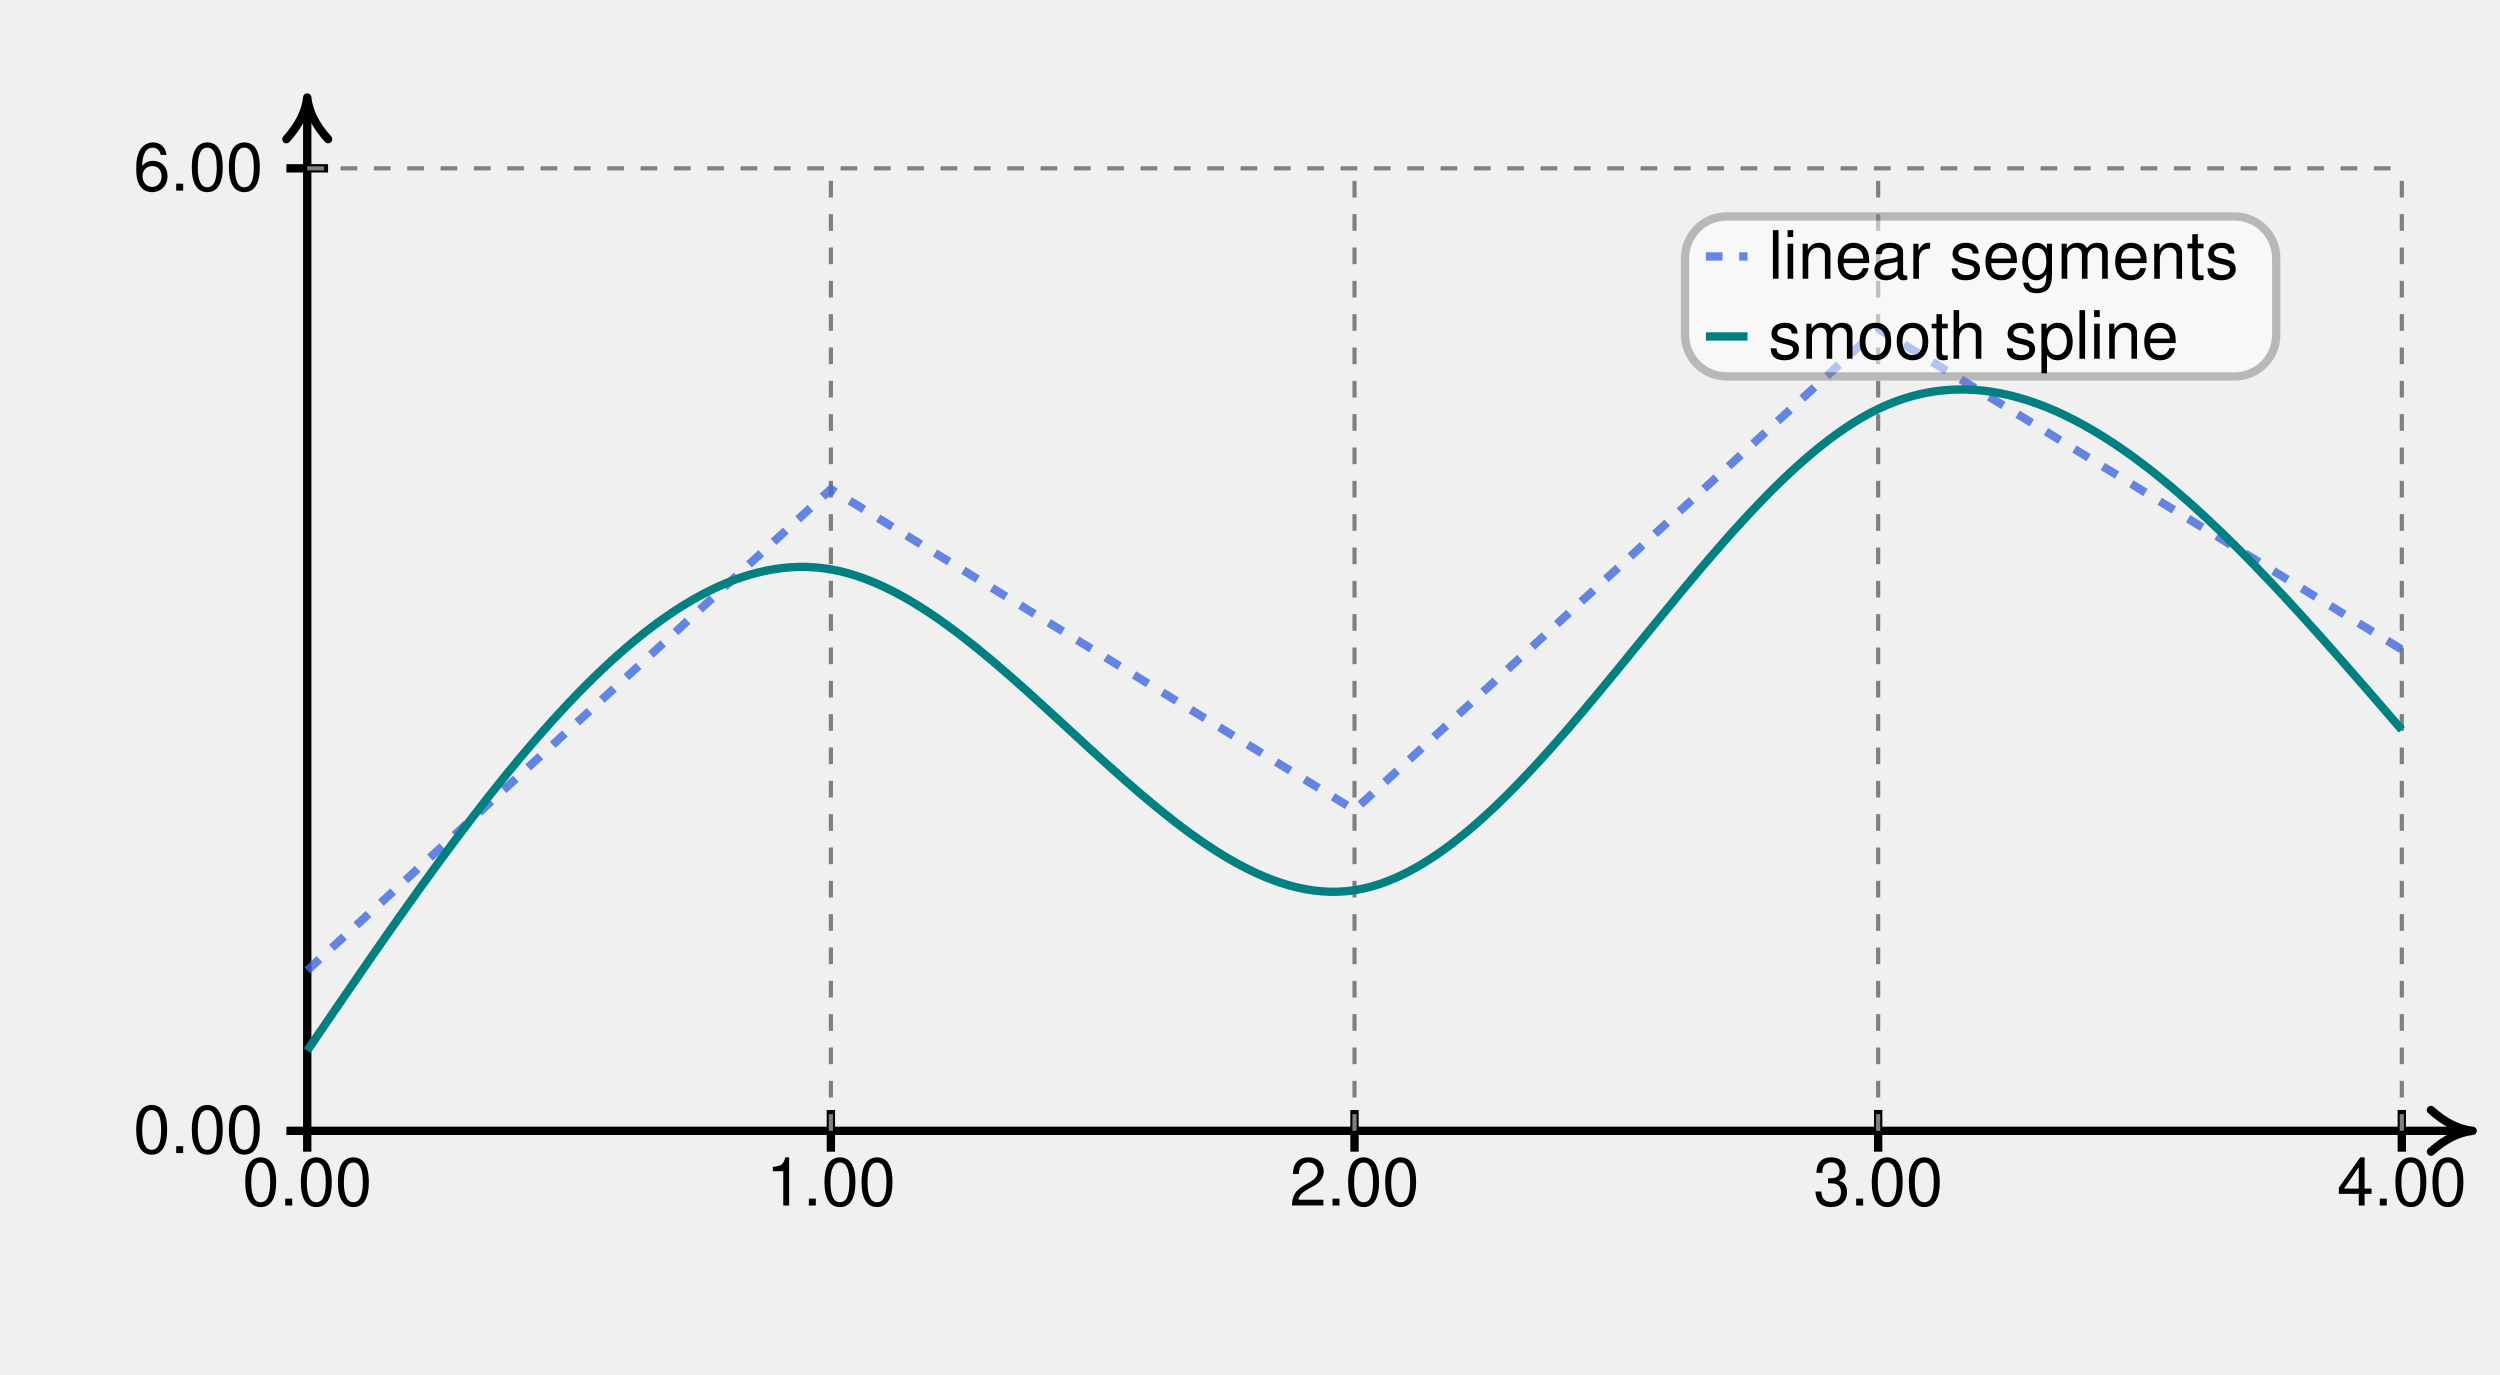
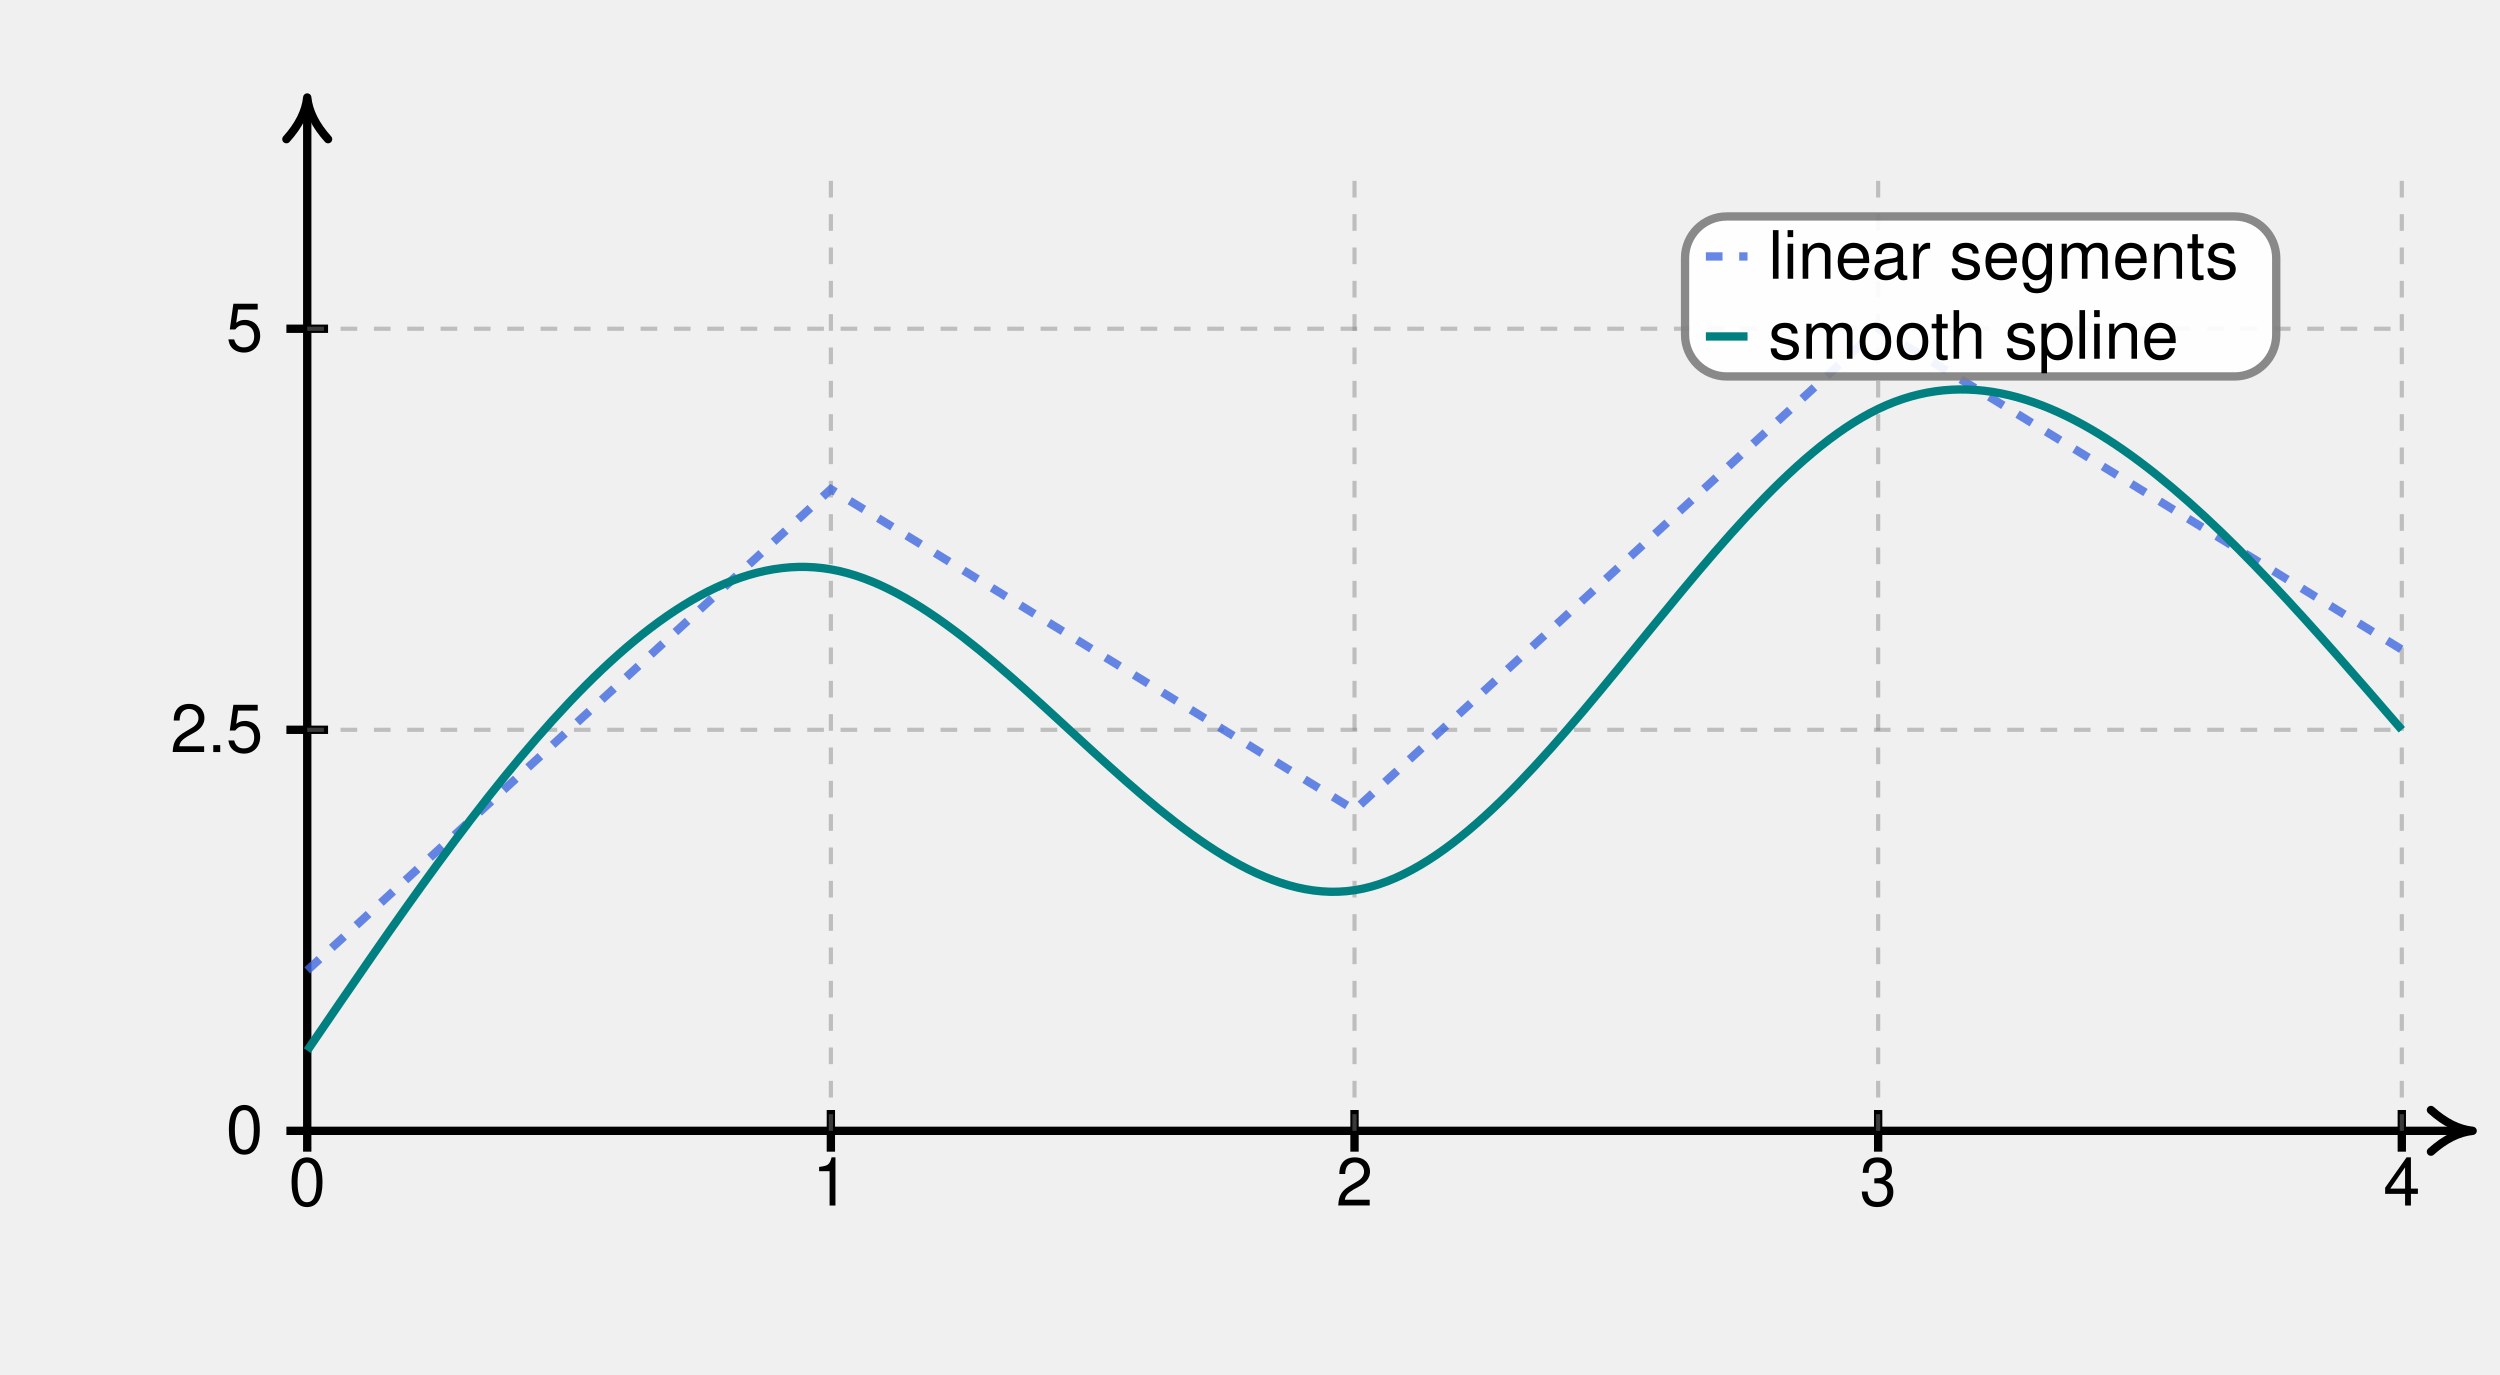
<svg xmlns="http://www.w3.org/2000/svg" xmlns:xlink="http://www.w3.org/1999/xlink" width="600" height="330" viewBox="0 0 600 330">
  <defs>
    <path id="arrow" d="M-10 -5 Q-5 -0.5 0 0 Q-5 0.5 -10 5" />
  </defs>
  <line x1="73.736" y1="276.4" x2="73.736" y2="24.4" stroke="black" stroke-width="2" fill="none" opacity="1" />
  <use xlink:href="#arrow" transform="translate(73.736 23.4) rotate(-90) scale(1 1)" stroke="black" stroke-width="2" stroke-linejoin="round" stroke-linecap="round" fill="none" opacity="1" />
  <line x1="68.736" y1="271.4" x2="592.432" y2="271.4" stroke="black" stroke-width="2" fill="none" opacity="1" />
  <use xlink:href="#arrow" transform="translate(593.432 271.4) rotate(0) scale(1 1)" stroke="black" stroke-width="2" stroke-linejoin="round" stroke-linecap="round" fill="none" opacity="1" />
-   <text fill="black" transform="translate(73.736 282) rotate(0)" dominant-baseline="hanging" text-anchor="middle" font-family="Helvetica, Arial, sans-serif" font-size="16">0.00</text>
-   <text fill="black" transform="translate(199.41 282) rotate(0)" dominant-baseline="hanging" text-anchor="middle" font-family="Helvetica, Arial, sans-serif" font-size="16">1.00</text>
+   <text fill="black" transform="translate(73.736 282) rotate(0)" dominant-baseline="hanging" text-anchor="middle" font-family="Helvetica, Arial, sans-serif" font-size="16">0</text>
+   <text fill="black" transform="translate(199.41 282) rotate(0)" dominant-baseline="hanging" text-anchor="middle" font-family="Helvetica, Arial, sans-serif" font-size="16">1</text>
  <line x1="199.41" y1="266.4" x2="199.41" y2="276.4" stroke="black" stroke-width="2" fill="none" opacity="1" />
-   <line x1="199.41" y1="271.4" x2="199.41" y2="40.4" stroke="gray" stroke-width="1" fill="none" opacity="1" stroke-dasharray="4" />
-   <text fill="black" transform="translate(325.084 282) rotate(0)" dominant-baseline="hanging" text-anchor="middle" font-family="Helvetica, Arial, sans-serif" font-size="16">2.00</text>
+   <line x1="199.41" y1="271.4" x2="199.41" y2="40.4" stroke="gray" stroke-width="1" fill="none" opacity="0.45" stroke-dasharray="4" />
+   <text fill="black" transform="translate(325.084 282) rotate(0)" dominant-baseline="hanging" text-anchor="middle" font-family="Helvetica, Arial, sans-serif" font-size="16">2</text>
  <line x1="325.084" y1="266.4" x2="325.084" y2="276.4" stroke="black" stroke-width="2" fill="none" opacity="1" />
-   <line x1="325.084" y1="271.4" x2="325.084" y2="40.4" stroke="gray" stroke-width="1" fill="none" opacity="1" stroke-dasharray="4" />
-   <text fill="black" transform="translate(450.758 282) rotate(0)" dominant-baseline="hanging" text-anchor="middle" font-family="Helvetica, Arial, sans-serif" font-size="16">3.00</text>
+   <line x1="325.084" y1="271.4" x2="325.084" y2="40.4" stroke="gray" stroke-width="1" fill="none" opacity="0.45" stroke-dasharray="4" />
+   <text fill="black" transform="translate(450.758 282) rotate(0)" dominant-baseline="hanging" text-anchor="middle" font-family="Helvetica, Arial, sans-serif" font-size="16">3</text>
  <line x1="450.758" y1="266.4" x2="450.758" y2="276.4" stroke="black" stroke-width="2" fill="none" opacity="1" />
-   <line x1="450.758" y1="271.4" x2="450.758" y2="40.4" stroke="gray" stroke-width="1" fill="none" opacity="1" stroke-dasharray="4" />
-   <text fill="black" transform="translate(576.432 282) rotate(0)" dominant-baseline="hanging" text-anchor="middle" font-family="Helvetica, Arial, sans-serif" font-size="16">4.00</text>
+   <line x1="450.758" y1="271.4" x2="450.758" y2="40.4" stroke="gray" stroke-width="1" fill="none" opacity="0.45" stroke-dasharray="4" />
+   <text fill="black" transform="translate(576.432 282) rotate(0)" dominant-baseline="hanging" text-anchor="middle" font-family="Helvetica, Arial, sans-serif" font-size="16">4</text>
  <line x1="576.432" y1="266.4" x2="576.432" y2="276.4" stroke="black" stroke-width="2" fill="none" opacity="1" />
-   <line x1="576.432" y1="271.4" x2="576.432" y2="40.4" stroke="gray" stroke-width="1" fill="none" opacity="1" stroke-dasharray="4" />
-   <text fill="black" transform="translate(63.136 271.4) rotate(0)" dominant-baseline="middle" text-anchor="end" font-family="Helvetica, Arial, sans-serif" font-size="16">0.00</text>
-   <text fill="black" transform="translate(63.136 40.4) rotate(0)" dominant-baseline="middle" text-anchor="end" font-family="Helvetica, Arial, sans-serif" font-size="16">6.00</text>
-   <line x1="68.736" y1="40.4" x2="78.736" y2="40.4" stroke="black" stroke-width="2" fill="none" opacity="1" />
-   <line x1="73.736" y1="40.4" x2="576.432" y2="40.4" stroke="gray" stroke-width="1" fill="none" opacity="1" stroke-dasharray="4" />
+   <line x1="576.432" y1="271.4" x2="576.432" y2="40.4" stroke="gray" stroke-width="1" fill="none" opacity="0.45" stroke-dasharray="4" />
+   <text fill="black" transform="translate(63.136 271.4) rotate(0)" dominant-baseline="middle" text-anchor="end" font-family="Helvetica, Arial, sans-serif" font-size="16">0</text>
+   <text fill="black" transform="translate(63.136 175.15) rotate(0)" dominant-baseline="middle" text-anchor="end" font-family="Helvetica, Arial, sans-serif" font-size="16">2.5</text>
+   <line x1="68.736" y1="175.15" x2="78.736" y2="175.15" stroke="black" stroke-width="2" fill="none" opacity="1" />
+   <line x1="73.736" y1="175.15" x2="576.432" y2="175.15" stroke="gray" stroke-width="1" fill="none" opacity="0.45" stroke-dasharray="4" />
+   <text fill="black" transform="translate(63.136 78.9) rotate(0)" dominant-baseline="middle" text-anchor="end" font-family="Helvetica, Arial, sans-serif" font-size="16">5</text>
+   <line x1="68.736" y1="78.9" x2="78.736" y2="78.9" stroke="black" stroke-width="2" fill="none" opacity="1" />
+   <line x1="73.736" y1="78.9" x2="576.432" y2="78.9" stroke="gray" stroke-width="1" fill="none" opacity="0.45" stroke-dasharray="4" />
  <path d="M73.736 232.9 L199.41 117.4 L325.084 194.4 L450.758 78.9 L576.432 155.9" stroke="royalblue" stroke-width="2" fill="none" opacity="0.8" stroke-dasharray="4" />
  <path d="M73.736 252.15 C115.627 190.733 157.519 129.317 199.41 136.65 C241.301 143.983 283.193 220.067 325.084 213.65 C366.975 207.233 408.867 118.317 450.758 98.15 C492.649 77.983 534.541 126.567 576.432 175.15" stroke="teal" stroke-width="2" fill="none" opacity="1" />
-   <rect width="141.888" height="38.4" fill="white" stroke="gray" stroke-width="2" transform="translate(404.4092 51.95) rotate(0)" opacity="0.5" rx="10" />
+   <rect width="141.888" height="38.4" fill="white" stroke="gray" stroke-width="2" transform="translate(404.4092 51.95) rotate(0)" opacity="0.92" rx="10" />
  <text fill="black" transform="translate(424.4092 61.55) rotate(0)" dominant-baseline="middle" text-anchor="start" font-family="Helvetica, Arial, sans-serif" font-size="16">
    <tspan x="0" dy="0em" textLength="112.928" lengthAdjust="spacingAndGlyphs">linear segments</tspan>
    <tspan x="0" dy="1.2em" textLength="98.704" lengthAdjust="spacingAndGlyphs">smooth spline</tspan>
  </text>
  <line x1="409.409" y1="61.55" x2="419.409" y2="61.55" stroke="royalblue" stroke-width="2" fill="none" opacity="0.8" stroke-dasharray="4" />
  <line x1="409.409" y1="80.75" x2="419.409" y2="80.75" stroke="teal" stroke-width="2" fill="none" opacity="1" />
</svg>
